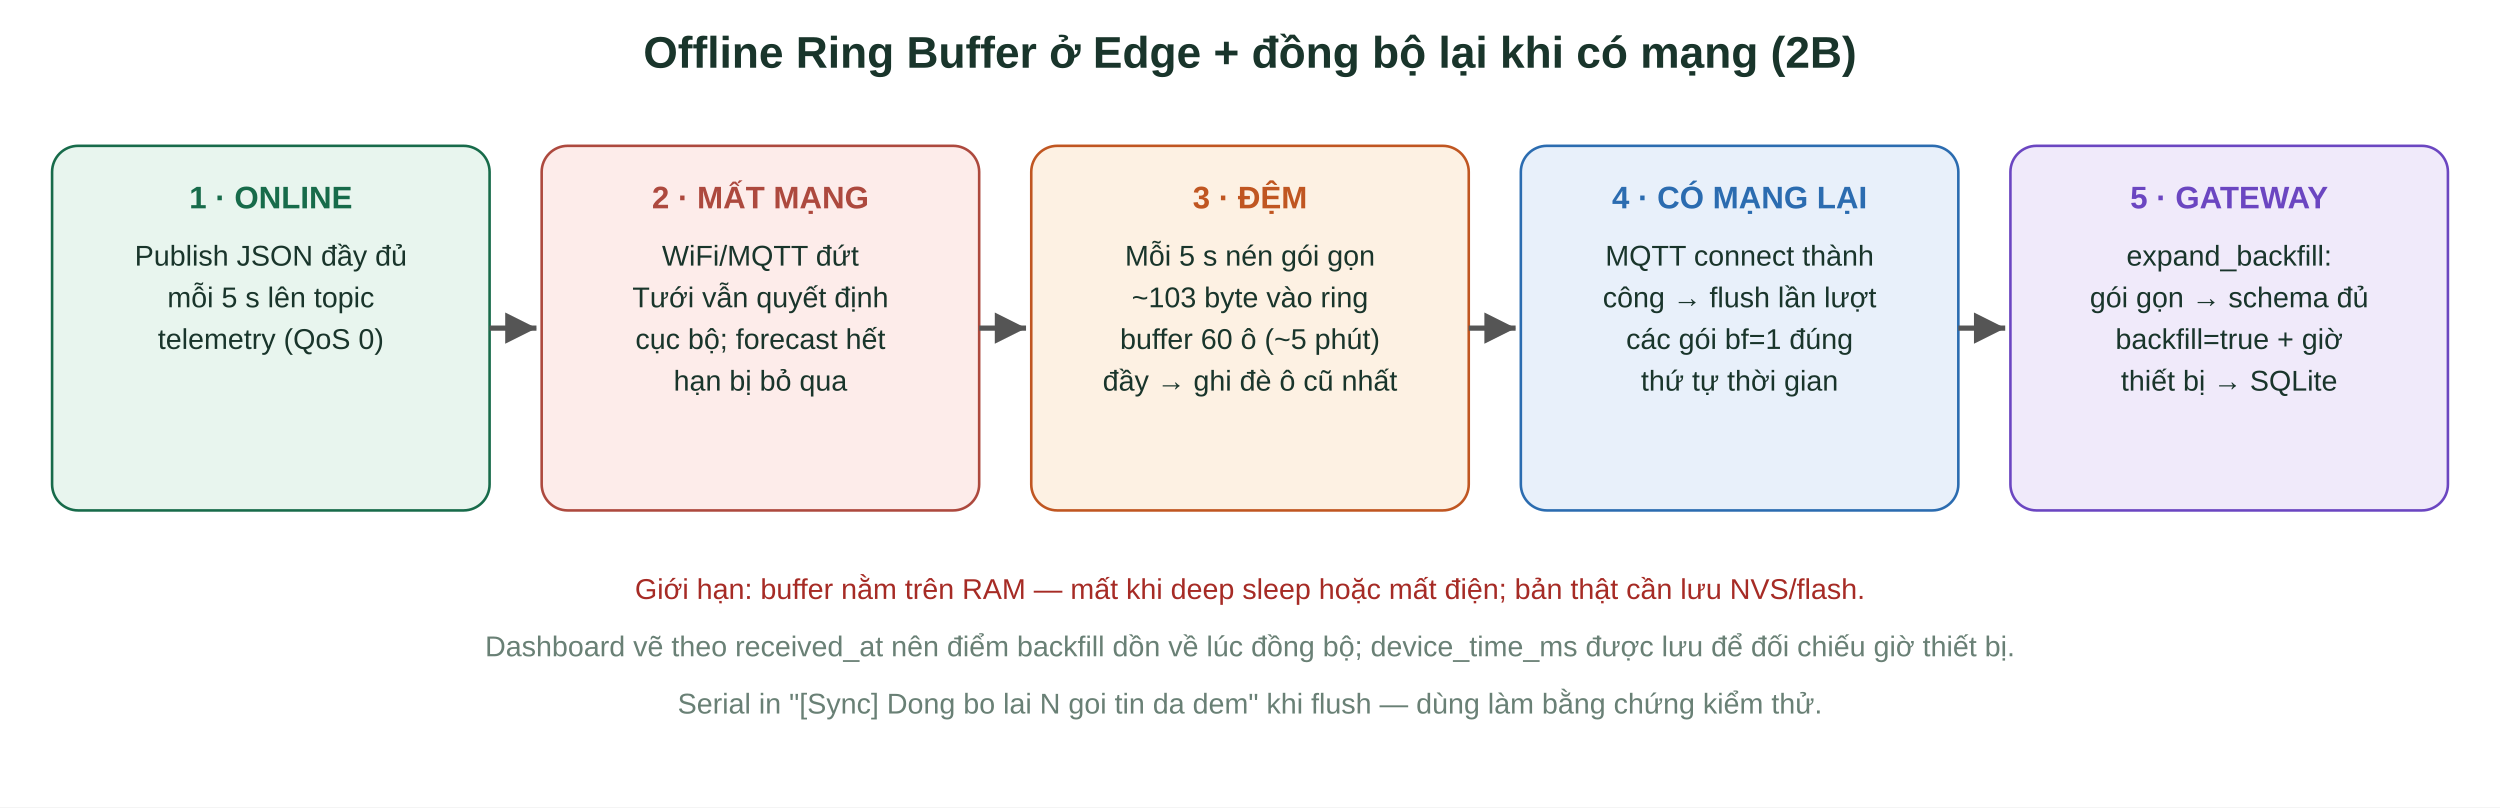
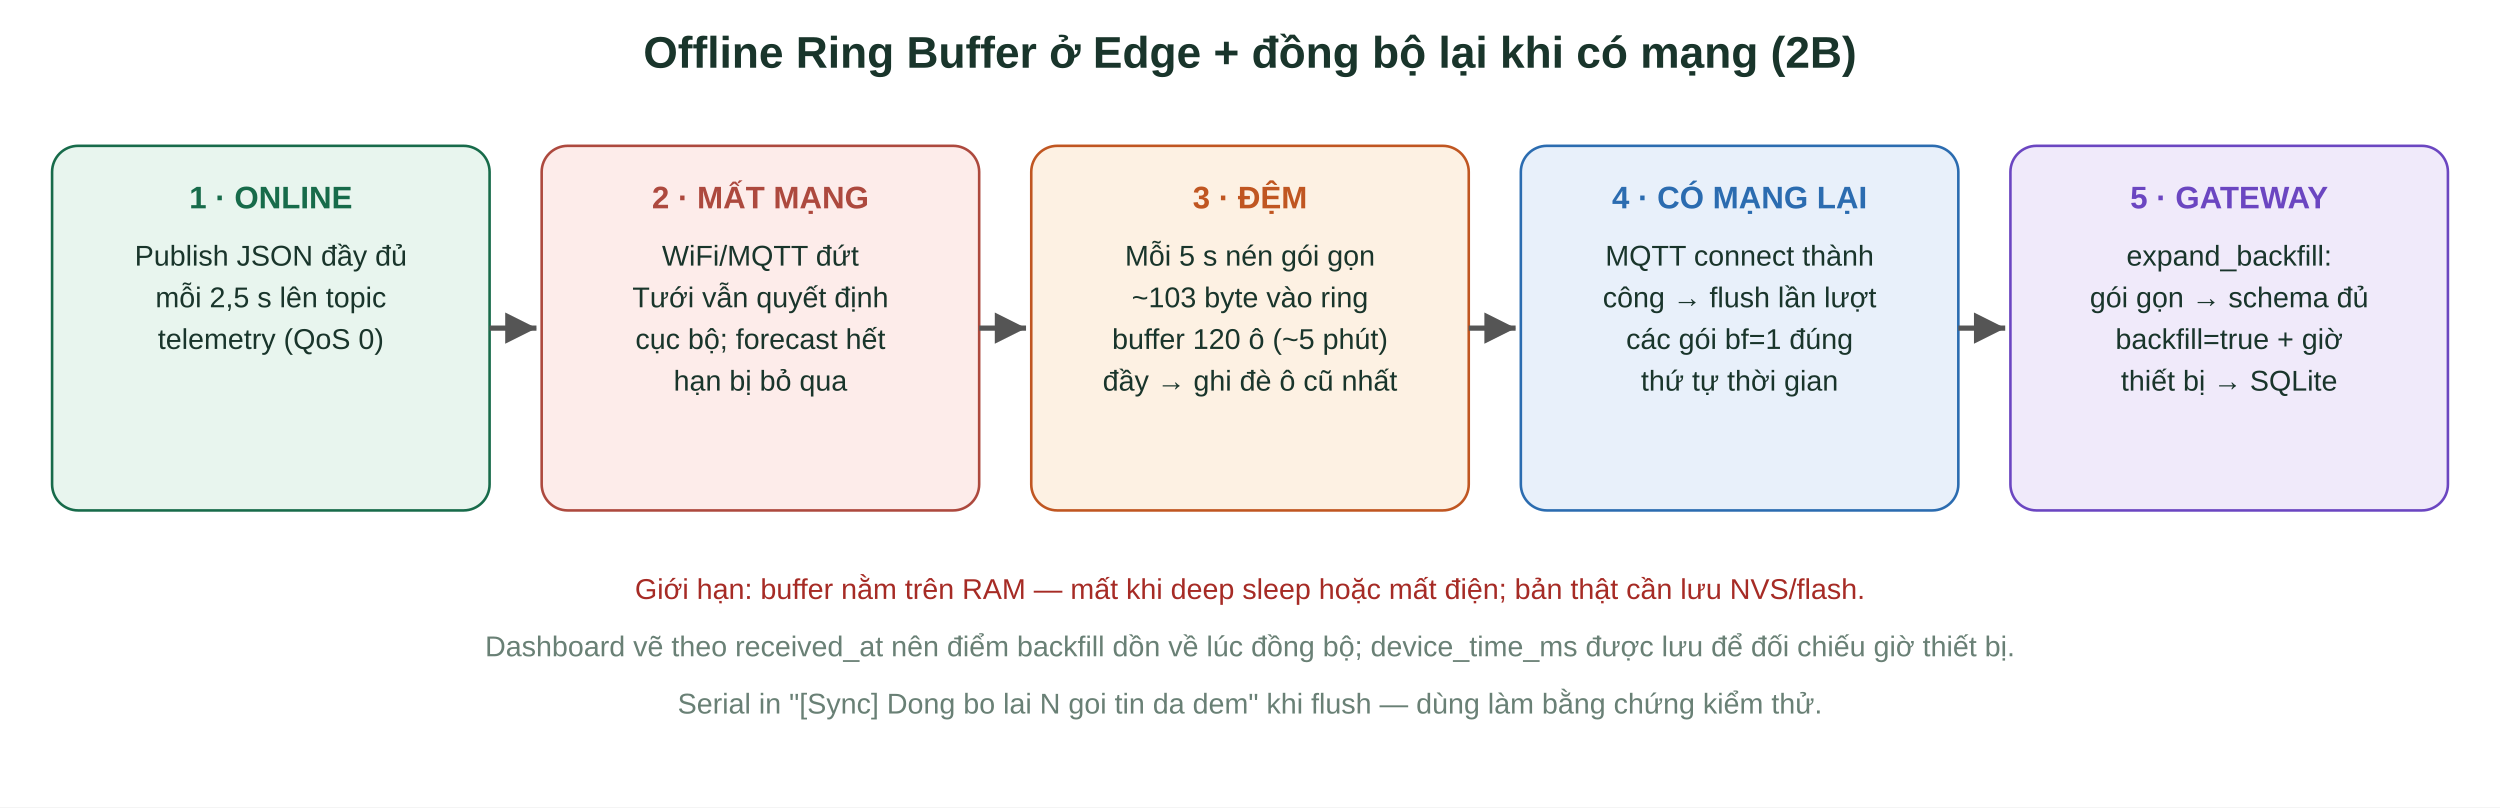
<svg xmlns="http://www.w3.org/2000/svg" width="960" height="310" viewBox="0 0 960 310" font-family="Segoe UI, Arial, sans-serif">
  <rect width="960" height="310" fill="#ffffff" />
  <text x="480" y="26" text-anchor="middle" font-size="17" font-weight="700" fill="#19352b">Offline Ring Buffer ở Edge + đồng bộ lại khi có mạng (2B)</text>
  <rect x="20" y="56" width="168" height="140" rx="10" fill="#e8f5ee" stroke="#176b4a" />
  <text x="104" y="80" text-anchor="middle" font-size="12" font-weight="700" fill="#176b4a">1 · ONLINE</text>
  <text x="104" y="102" text-anchor="middle" font-size="11" fill="#19352b">Publish JSON đầy đủ</text>
-   <text x="104" y="118" text-anchor="middle" font-size="11" fill="#19352b">mỗi 5 s lên topic</text>
+   <text x="104" y="118" text-anchor="middle" font-size="11" fill="#19352b">mỗi 2,5 s lên topic</text>
  <text x="104" y="134" text-anchor="middle" font-size="11" fill="#19352b">telemetry (QoS 0)</text>
  <rect x="208" y="56" width="168" height="140" rx="10" fill="#fdecea" stroke="#ad493e" />
  <text x="292" y="80" text-anchor="middle" font-size="12" font-weight="700" fill="#ad493e">2 · MẤT MẠNG</text>
  <text x="292" y="102" text-anchor="middle" font-size="11" fill="#19352b">WiFi/MQTT đứt</text>
  <text x="292" y="118" text-anchor="middle" font-size="11" fill="#19352b">Tưới vẫn quyết định</text>
  <text x="292" y="134" text-anchor="middle" font-size="11" fill="#19352b">cục bộ; forecast hết</text>
  <text x="292" y="150" text-anchor="middle" font-size="11" fill="#19352b">hạn bị bỏ qua</text>
  <rect x="396" y="56" width="168" height="140" rx="10" fill="#fdf1e3" stroke="#c05621" />
  <text x="480" y="80" text-anchor="middle" font-size="12" font-weight="700" fill="#c05621">3 · ĐỆM</text>
  <text x="480" y="102" text-anchor="middle" font-size="11" fill="#19352b">Mỗi 5 s nén gói gọn</text>
  <text x="480" y="118" text-anchor="middle" font-size="11" fill="#19352b">~103 byte vào ring</text>
-   <text x="480" y="134" text-anchor="middle" font-size="11" fill="#19352b">buffer 60 ô (~5 phút)</text>
+   <text x="480" y="134" text-anchor="middle" font-size="11" fill="#19352b">buffer 120 ô (~5 phút)</text>
  <text x="480" y="150" text-anchor="middle" font-size="11" fill="#19352b">đầy → ghi đè ô cũ nhất</text>
  <rect x="584" y="56" width="168" height="140" rx="10" fill="#e8f0fa" stroke="#2b6cb0" />
  <text x="668" y="80" text-anchor="middle" font-size="12" font-weight="700" fill="#2b6cb0">4 · CÓ MẠNG LẠI</text>
  <text x="668" y="102" text-anchor="middle" font-size="11" fill="#19352b">MQTT connect thành</text>
  <text x="668" y="118" text-anchor="middle" font-size="11" fill="#19352b">công → flush lần lượt</text>
  <text x="668" y="134" text-anchor="middle" font-size="11" fill="#19352b">các gói bf=1 đúng</text>
  <text x="668" y="150" text-anchor="middle" font-size="11" fill="#19352b">thứ tự thời gian</text>
  <rect x="772" y="56" width="168" height="140" rx="10" fill="#f0eafa" stroke="#6b46c1" />
  <text x="856" y="80" text-anchor="middle" font-size="12" font-weight="700" fill="#6b46c1">5 · GATEWAY</text>
  <text x="856" y="102" text-anchor="middle" font-size="11" fill="#19352b">expand_backfill:</text>
  <text x="856" y="118" text-anchor="middle" font-size="11" fill="#19352b">gói gọn → schema đủ</text>
  <text x="856" y="134" text-anchor="middle" font-size="11" fill="#19352b">backfill=true + giờ</text>
  <text x="856" y="150" text-anchor="middle" font-size="11" fill="#19352b">thiết bị → SQLite</text>
  <line x1="188" y1="126" x2="206" y2="126" stroke="#555" stroke-width="2" marker-end="url(#arr2)" />
  <line x1="376" y1="126" x2="394" y2="126" stroke="#555" stroke-width="2" marker-end="url(#arr2)" />
  <line x1="564" y1="126" x2="582" y2="126" stroke="#555" stroke-width="2" marker-end="url(#arr2)" />
  <line x1="752" y1="126" x2="770" y2="126" stroke="#555" stroke-width="2" marker-end="url(#arr2)" />
  <text x="480" y="230" text-anchor="middle" font-size="11" fill="#a62b25">Giới hạn: buffer nằm trên RAM — mất khi deep sleep hoặc mất điện; bản thật cần lưu NVS/flash.</text>
  <text x="480" y="252" text-anchor="middle" font-size="11" fill="#698075">Dashboard vẽ theo received_at nên điểm backfill dồn về lúc đồng bộ; device_time_ms được lưu để đối chiếu giờ thiết bị.</text>
  <text x="480" y="274" text-anchor="middle" font-size="11" fill="#698075">Serial in "[Sync] Dong bo lai N goi tin da dem" khi flush — dùng làm bằng chứng kiểm thử.</text>
  <defs>
    <marker id="arr2" markerWidth="8" markerHeight="8" refX="6" refY="3" orient="auto">
      <path d="M0,0 L6,3 L0,6 z" fill="#555" />
    </marker>
  </defs>
</svg>
